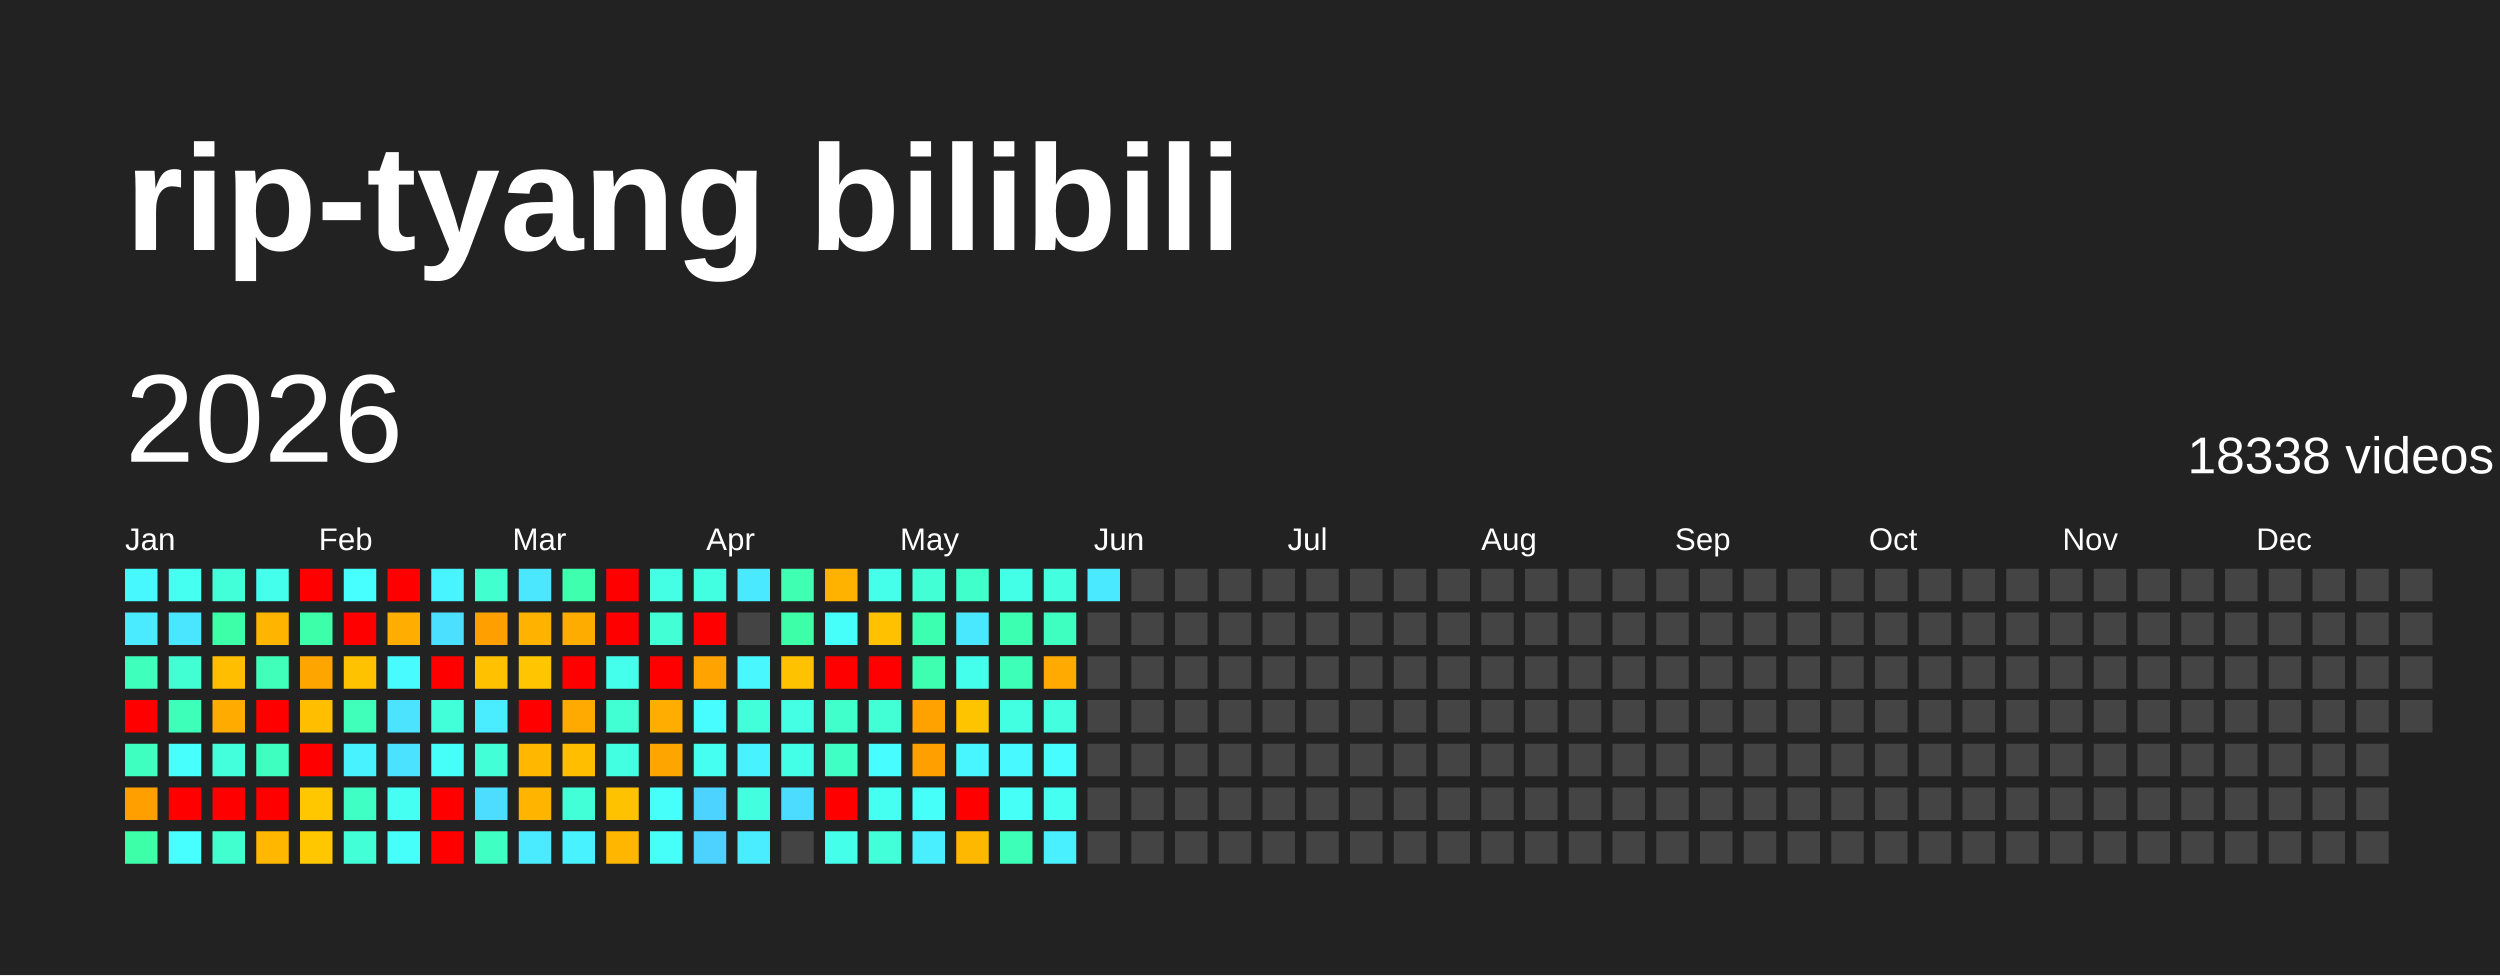
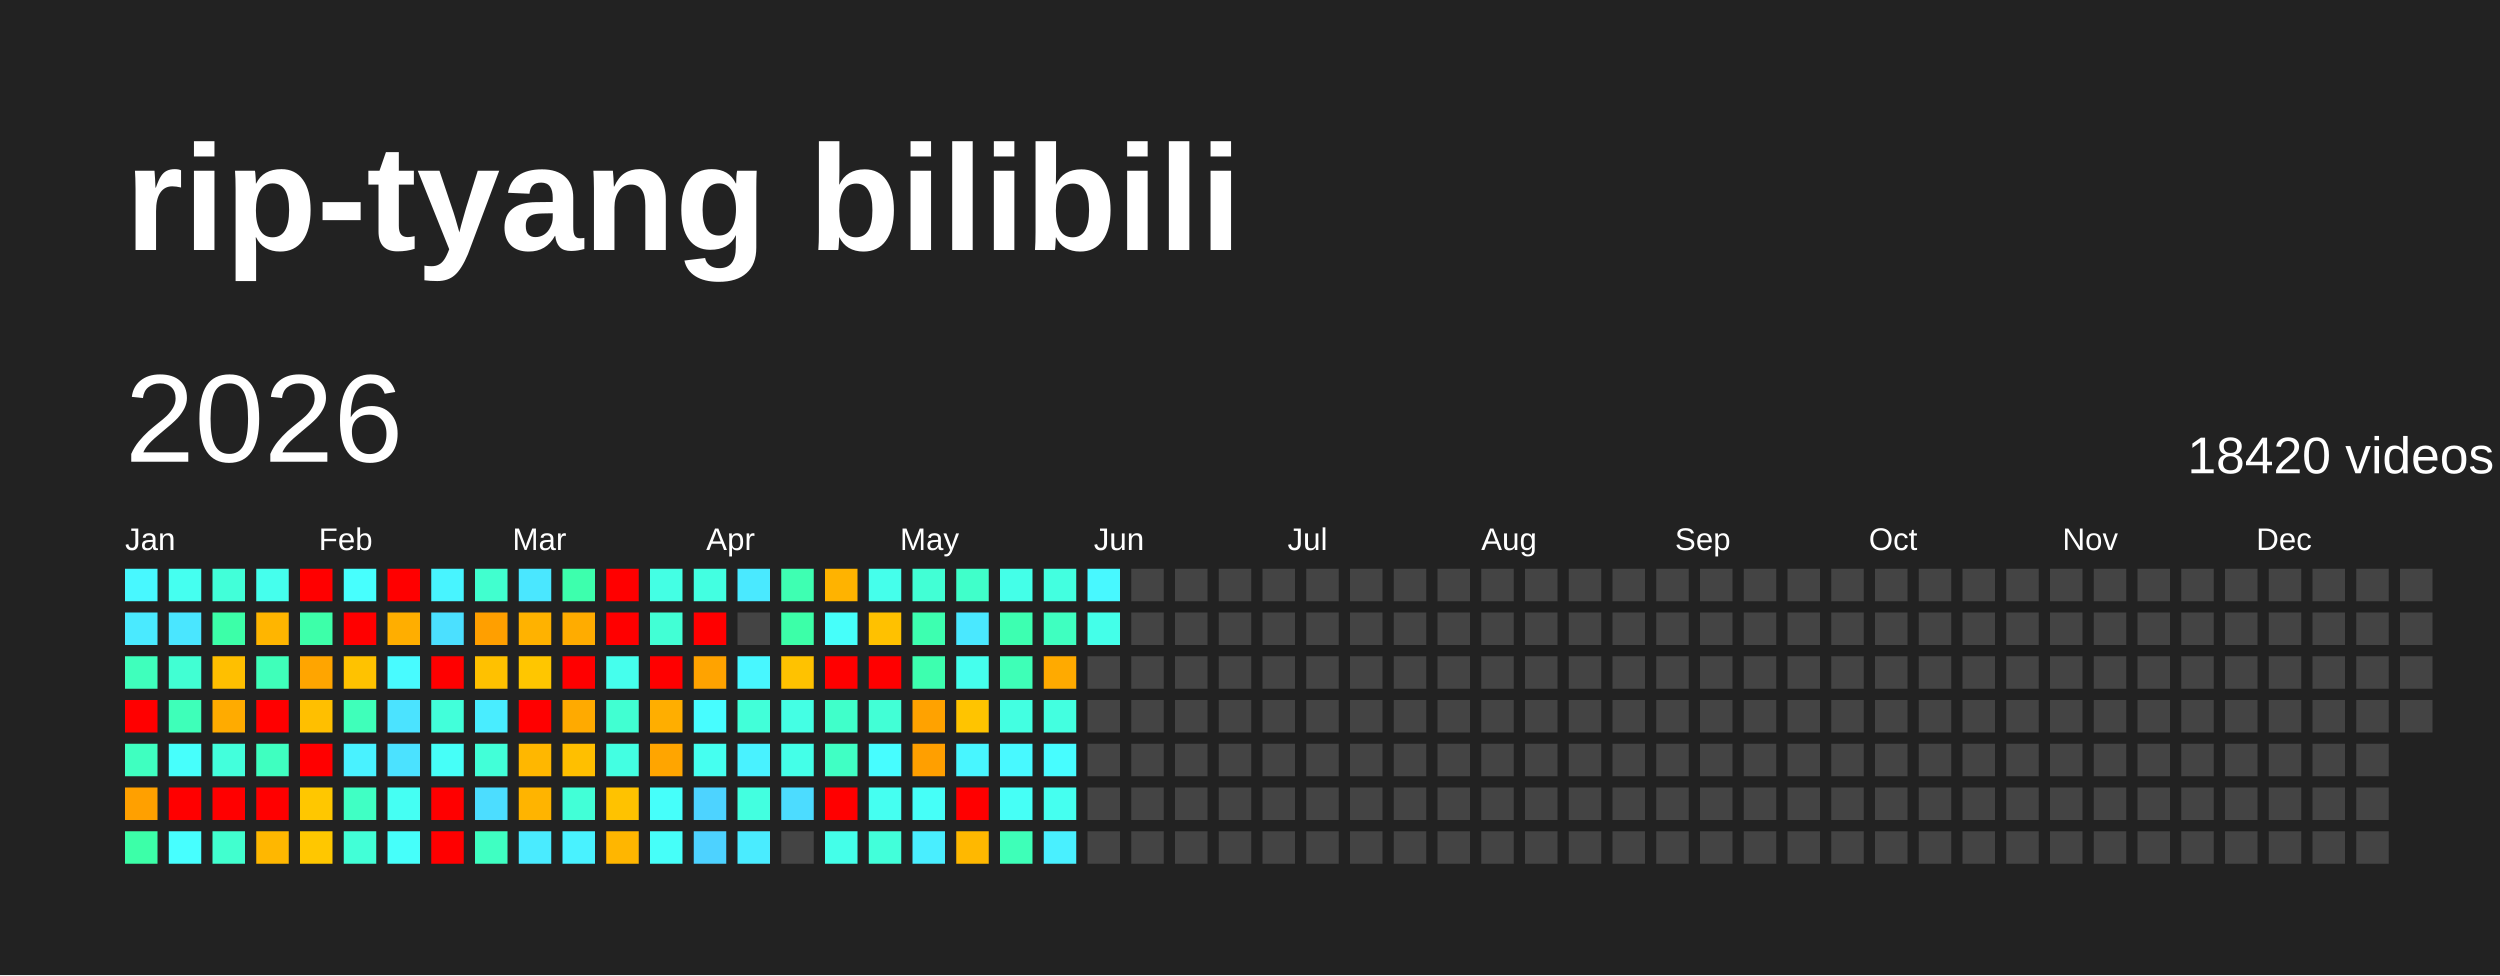
<svg xmlns="http://www.w3.org/2000/svg" baseProfile="full" height="78mm" version="1.1" viewBox="0,0,200,78" width="200mm">
  <defs />
  <rect fill="#222222" height="78" width="200" x="0" y="0" />
  <text fill="#FFFFFF" style="font-size:12px; font-family:Arial; font-weight:bold;" x="10" y="20">rip-tyang bilibili</text>
  <text dominant-baseline="hanging" fill="#FFFFFF" style="font-size:10.0px; font-family:Arial;" x="10" y="30">2026</text>
-   <text dominant-baseline="hanging" fill="#FFFFFF" style="font-size:4.125px; font-family:Arial;" x="175" y="35">18338 videos</text>
+   <text dominant-baseline="hanging" fill="#FFFFFF" style="font-size:4.125px; font-family:Arial;" x="175" y="35">18420 videos</text>
  <text fill="#FFFFFF" style="font-size:2.5px; font-family:Arial" x="10.0" y="44">Jan</text>
  <text fill="#FFFFFF" style="font-size:2.5px; font-family:Arial" x="25.5" y="44">Feb</text>
  <text fill="#FFFFFF" style="font-size:2.5px; font-family:Arial" x="41.0" y="44">Mar</text>
  <text fill="#FFFFFF" style="font-size:2.5px; font-family:Arial" x="56.5" y="44">Apr</text>
  <text fill="#FFFFFF" style="font-size:2.5px; font-family:Arial" x="72.0" y="44">May</text>
  <text fill="#FFFFFF" style="font-size:2.5px; font-family:Arial" x="87.5" y="44">Jun</text>
  <text fill="#FFFFFF" style="font-size:2.5px; font-family:Arial" x="103.0" y="44">Jul</text>
  <text fill="#FFFFFF" style="font-size:2.5px; font-family:Arial" x="118.5" y="44">Aug</text>
  <text fill="#FFFFFF" style="font-size:2.5px; font-family:Arial" x="134.0" y="44">Sep</text>
  <text fill="#FFFFFF" style="font-size:2.5px; font-family:Arial" x="149.5" y="44">Oct</text>
  <text fill="#FFFFFF" style="font-size:2.5px; font-family:Arial" x="165.0" y="44">Nov</text>
  <text fill="#FFFFFF" style="font-size:2.5px; font-family:Arial" x="180.5" y="44">Dec</text>
  <rect fill="#48f8ff" height="2.6" width="2.6" x="10.0" y="45.5" />
  <rect fill="#4aeaff" height="2.6" width="2.6" x="10.0" y="49.0" />
  <rect fill="#3fffbc" height="2.6" width="2.6" x="10.0" y="52.5" />
  <rect fill="red" height="2.6" width="2.6" x="10.0" y="56.0" />
  <rect fill="#3fffc0" height="2.6" width="2.6" x="10.0" y="59.5" />
  <rect fill="#ffa000" height="2.6" width="2.6" x="10.0" y="63.0" />
  <rect fill="#3cffa8" height="2.6" width="2.6" x="10.0" y="66.5" />
  <rect fill="#45fff0" height="2.6" width="2.6" x="13.5" y="45.5" />
  <rect fill="#4ae6ff" height="2.6" width="2.6" x="13.5" y="49.0" />
  <rect fill="#41ffd3" height="2.6" width="2.6" x="13.5" y="52.5" />
  <rect fill="#3effb9" height="2.6" width="2.6" x="13.5" y="56.0" />
  <rect fill="#47fffc" height="2.6" width="2.6" x="13.5" y="59.5" />
  <rect fill="red" height="2.6" width="2.6" x="13.5" y="63.0" />
  <rect fill="#47ffff" height="2.6" width="2.6" x="13.5" y="66.5" />
  <rect fill="#42ffd9" height="2.6" width="2.6" x="17.0" y="45.5" />
  <rect fill="#3cffa8" height="2.6" width="2.6" x="17.0" y="49.0" />
  <rect fill="#ffbf00" height="2.6" width="2.6" x="17.0" y="52.5" />
  <rect fill="#ffab00" height="2.6" width="2.6" x="17.0" y="56.0" />
  <rect fill="#43ffdc" height="2.6" width="2.6" x="17.0" y="59.5" />
  <rect fill="red" height="2.6" width="2.6" x="17.0" y="63.0" />
  <rect fill="#41ffcf" height="2.6" width="2.6" x="17.0" y="66.5" />
  <rect fill="#45ffed" height="2.6" width="2.6" x="20.5" y="45.5" />
  <rect fill="#ffb500" height="2.6" width="2.6" x="20.5" y="49.0" />
  <rect fill="#3fffba" height="2.6" width="2.6" x="20.5" y="52.5" />
  <rect fill="red" height="2.6" width="2.6" x="20.5" y="56.0" />
  <rect fill="#3fffc0" height="2.6" width="2.6" x="20.5" y="59.5" />
  <rect fill="red" height="2.6" width="2.6" x="20.5" y="63.0" />
  <rect fill="#ffb700" height="2.6" width="2.6" x="20.5" y="66.5" />
  <rect fill="red" height="2.6" width="2.6" x="24.0" y="45.5" />
  <rect fill="#3dffa9" height="2.6" width="2.6" x="24.0" y="49.0" />
  <rect fill="#ffa500" height="2.6" width="2.6" x="24.0" y="52.5" />
  <rect fill="#ffbf00" height="2.6" width="2.6" x="24.0" y="56.0" />
  <rect fill="red" height="2.6" width="2.6" x="24.0" y="59.5" />
  <rect fill="#ffc700" height="2.6" width="2.6" x="24.0" y="63.0" />
  <rect fill="#ffc700" height="2.6" width="2.6" x="24.0" y="66.5" />
  <rect fill="#47fffe" height="2.6" width="2.6" x="27.5" y="45.5" />
  <rect fill="red" height="2.6" width="2.6" x="27.5" y="49.0" />
  <rect fill="#ffc200" height="2.6" width="2.6" x="27.5" y="52.5" />
  <rect fill="#3fffba" height="2.6" width="2.6" x="27.5" y="56.0" />
  <rect fill="#49f2ff" height="2.6" width="2.6" x="27.5" y="59.5" />
  <rect fill="#40ffc4" height="2.6" width="2.6" x="27.5" y="63.0" />
  <rect fill="#42ffd7" height="2.6" width="2.6" x="27.5" y="66.5" />
  <rect fill="red" height="2.6" width="2.6" x="31.0" y="45.5" />
  <rect fill="#ffae00" height="2.6" width="2.6" x="31.0" y="49.0" />
  <rect fill="#48fbff" height="2.6" width="2.6" x="31.0" y="52.5" />
  <rect fill="#4be3ff" height="2.6" width="2.6" x="31.0" y="56.0" />
  <rect fill="#4be2ff" height="2.6" width="2.6" x="31.0" y="59.5" />
  <rect fill="#45fff3" height="2.6" width="2.6" x="31.0" y="63.0" />
  <rect fill="#46fffa" height="2.6" width="2.6" x="31.0" y="66.5" />
  <rect fill="#48f4ff" height="2.6" width="2.6" x="34.5" y="45.5" />
  <rect fill="#4be0ff" height="2.6" width="2.6" x="34.5" y="49.0" />
  <rect fill="red" height="2.6" width="2.6" x="34.5" y="52.5" />
  <rect fill="#42ffda" height="2.6" width="2.6" x="34.5" y="56.0" />
  <rect fill="#46fff8" height="2.6" width="2.6" x="34.5" y="59.5" />
  <rect fill="red" height="2.6" width="2.6" x="34.5" y="63.0" />
  <rect fill="red" height="2.6" width="2.6" x="34.5" y="66.5" />
  <rect fill="#41ffcf" height="2.6" width="2.6" x="38.0" y="45.5" />
  <rect fill="#ff9f00" height="2.6" width="2.6" x="38.0" y="49.0" />
  <rect fill="#ffc100" height="2.6" width="2.6" x="38.0" y="52.5" />
  <rect fill="#49edff" height="2.6" width="2.6" x="38.0" y="56.0" />
  <rect fill="#42ffd8" height="2.6" width="2.6" x="38.0" y="59.5" />
  <rect fill="#4cddff" height="2.6" width="2.6" x="38.0" y="63.0" />
  <rect fill="#3fffc2" height="2.6" width="2.6" x="38.0" y="66.5" />
  <rect fill="#4ae7ff" height="2.6" width="2.6" x="41.5" y="45.5" />
  <rect fill="#ffb200" height="2.6" width="2.6" x="41.5" y="49.0" />
  <rect fill="#ffc600" height="2.6" width="2.6" x="41.5" y="52.5" />
  <rect fill="red" height="2.6" width="2.6" x="41.5" y="56.0" />
  <rect fill="#ffb700" height="2.6" width="2.6" x="41.5" y="59.5" />
  <rect fill="#ffb400" height="2.6" width="2.6" x="41.5" y="63.0" />
  <rect fill="#4aebff" height="2.6" width="2.6" x="41.5" y="66.5" />
  <rect fill="#3dffad" height="2.6" width="2.6" x="45.0" y="45.5" />
  <rect fill="#ffac00" height="2.6" width="2.6" x="45.0" y="49.0" />
  <rect fill="red" height="2.6" width="2.6" x="45.0" y="52.5" />
  <rect fill="#ffaa00" height="2.6" width="2.6" x="45.0" y="56.0" />
  <rect fill="#ffbf00" height="2.6" width="2.6" x="45.0" y="59.5" />
  <rect fill="#42ffd7" height="2.6" width="2.6" x="45.0" y="63.0" />
  <rect fill="#49f2ff" height="2.6" width="2.6" x="45.0" y="66.5" />
  <rect fill="red" height="2.6" width="2.6" x="48.5" y="45.5" />
  <rect fill="red" height="2.6" width="2.6" x="48.5" y="49.0" />
  <rect fill="#45ffed" height="2.6" width="2.6" x="48.5" y="52.5" />
  <rect fill="#41ffd2" height="2.6" width="2.6" x="48.5" y="56.0" />
  <rect fill="#43ffe2" height="2.6" width="2.6" x="48.5" y="59.5" />
  <rect fill="#ffc200" height="2.6" width="2.6" x="48.5" y="63.0" />
  <rect fill="#ffb600" height="2.6" width="2.6" x="48.5" y="66.5" />
  <rect fill="#44ffe4" height="2.6" width="2.6" x="52.0" y="45.5" />
  <rect fill="#42ffd5" height="2.6" width="2.6" x="52.0" y="49.0" />
  <rect fill="red" height="2.6" width="2.6" x="52.0" y="52.5" />
  <rect fill="#ffae00" height="2.6" width="2.6" x="52.0" y="56.0" />
  <rect fill="#ffa500" height="2.6" width="2.6" x="52.0" y="59.5" />
  <rect fill="#46fffa" height="2.6" width="2.6" x="52.0" y="63.0" />
  <rect fill="#46fff9" height="2.6" width="2.6" x="52.0" y="66.5" />
  <rect fill="#43ffe1" height="2.6" width="2.6" x="55.5" y="45.5" />
  <rect fill="red" height="2.6" width="2.6" x="55.5" y="49.0" />
  <rect fill="#ffa300" height="2.6" width="2.6" x="55.5" y="52.5" />
  <rect fill="#47fdff" height="2.6" width="2.6" x="55.5" y="56.0" />
  <rect fill="#45fff0" height="2.6" width="2.6" x="55.5" y="59.5" />
  <rect fill="#4dd3ff" height="2.6" width="2.6" x="55.5" y="63.0" />
  <rect fill="#4dd2ff" height="2.6" width="2.6" x="55.5" y="66.5" />
  <rect fill="#4ae9ff" height="2.6" width="2.6" x="59.0" y="45.5" />
  <rect fill="#444444" height="2.6" width="2.6" x="59.0" y="49.0" />
  <rect fill="#48f7ff" height="2.6" width="2.6" x="59.0" y="52.5" />
  <rect fill="#42ffd9" height="2.6" width="2.6" x="59.0" y="56.0" />
  <rect fill="#49f2ff" height="2.6" width="2.6" x="59.0" y="59.5" />
  <rect fill="#43ffe0" height="2.6" width="2.6" x="59.0" y="63.0" />
  <rect fill="#4aecff" height="2.6" width="2.6" x="59.0" y="66.5" />
  <rect fill="#3effb2" height="2.6" width="2.6" x="62.5" y="45.5" />
  <rect fill="#3cffa8" height="2.6" width="2.6" x="62.5" y="49.0" />
  <rect fill="#ffc200" height="2.6" width="2.6" x="62.5" y="52.5" />
  <rect fill="#44ffe4" height="2.6" width="2.6" x="62.5" y="56.0" />
  <rect fill="#44ffe8" height="2.6" width="2.6" x="62.5" y="59.5" />
  <rect fill="#4cdcff" height="2.6" width="2.6" x="62.5" y="63.0" />
  <rect fill="#444444" height="2.6" width="2.6" x="62.5" y="66.5" />
  <rect fill="#ffb300" height="2.6" width="2.6" x="66.0" y="45.5" />
  <rect fill="#46fffa" height="2.6" width="2.6" x="66.0" y="49.0" />
  <rect fill="red" height="2.6" width="2.6" x="66.0" y="52.5" />
  <rect fill="#40ffca" height="2.6" width="2.6" x="66.0" y="56.0" />
  <rect fill="#40ffc4" height="2.6" width="2.6" x="66.0" y="59.5" />
  <rect fill="red" height="2.6" width="2.6" x="66.0" y="63.0" />
  <rect fill="#44ffe9" height="2.6" width="2.6" x="66.0" y="66.5" />
  <rect fill="#45ffeb" height="2.6" width="2.6" x="69.5" y="45.5" />
  <rect fill="#ffc100" height="2.6" width="2.6" x="69.5" y="49.0" />
  <rect fill="red" height="2.6" width="2.6" x="69.5" y="52.5" />
  <rect fill="#42ffd6" height="2.6" width="2.6" x="69.5" y="56.0" />
  <rect fill="#47fdff" height="2.6" width="2.6" x="69.5" y="59.5" />
  <rect fill="#45fff1" height="2.6" width="2.6" x="69.5" y="63.0" />
  <rect fill="#42ffda" height="2.6" width="2.6" x="69.5" y="66.5" />
  <rect fill="#42ffd5" height="2.6" width="2.6" x="73.0" y="45.5" />
  <rect fill="#3dffb0" height="2.6" width="2.6" x="73.0" y="49.0" />
  <rect fill="#3dffaf" height="2.6" width="2.6" x="73.0" y="52.5" />
  <rect fill="#ffa200" height="2.6" width="2.6" x="73.0" y="56.0" />
  <rect fill="#ff9f00" height="2.6" width="2.6" x="73.0" y="59.5" />
  <rect fill="#46fff8" height="2.6" width="2.6" x="73.0" y="63.0" />
  <rect fill="#49eeff" height="2.6" width="2.6" x="73.0" y="66.5" />
  <rect fill="#40ffca" height="2.6" width="2.6" x="76.5" y="45.5" />
  <rect fill="#4ae8ff" height="2.6" width="2.6" x="76.5" y="49.0" />
  <rect fill="#45ffed" height="2.6" width="2.6" x="76.5" y="52.5" />
  <rect fill="#ffc400" height="2.6" width="2.6" x="76.5" y="56.0" />
  <rect fill="#48f6ff" height="2.6" width="2.6" x="76.5" y="59.5" />
  <rect fill="red" height="2.6" width="2.6" x="76.5" y="63.0" />
  <rect fill="#ffb800" height="2.6" width="2.6" x="76.5" y="66.5" />
  <rect fill="#44ffe8" height="2.6" width="2.6" x="80.0" y="45.5" />
  <rect fill="#3dffb1" height="2.6" width="2.6" x="80.0" y="49.0" />
  <rect fill="#3effb7" height="2.6" width="2.6" x="80.0" y="52.5" />
  <rect fill="#43ffe1" height="2.6" width="2.6" x="80.0" y="56.0" />
  <rect fill="#48f9ff" height="2.6" width="2.6" x="80.0" y="59.5" />
  <rect fill="#46fff6" height="2.6" width="2.6" x="80.0" y="63.0" />
  <rect fill="#3effb8" height="2.6" width="2.6" x="80.0" y="66.5" />
  <rect fill="#43ffe0" height="2.6" width="2.6" x="83.5" y="45.5" />
  <rect fill="#3fffc0" height="2.6" width="2.6" x="83.5" y="49.0" />
  <rect fill="#ffaa00" height="2.6" width="2.6" x="83.5" y="52.5" />
  <rect fill="#43ffe0" height="2.6" width="2.6" x="83.5" y="56.0" />
  <rect fill="#47fdff" height="2.6" width="2.6" x="83.5" y="59.5" />
  <rect fill="#45fff0" height="2.6" width="2.6" x="83.5" y="63.0" />
  <rect fill="#49f0ff" height="2.6" width="2.6" x="83.5" y="66.5" />
-   <rect fill="#4ae9ff" height="2.6" width="2.6" x="87.0" y="45.5" />
-   <rect fill="#444444" height="2.6" width="2.6" x="87.0" y="49.0" />
+   <rect fill="#48f8ff" height="2.6" width="2.6" x="87.0" y="45.5" />
+   <rect fill="#44ffe9" height="2.6" width="2.6" x="87.0" y="49.0" />
  <rect fill="#444444" height="2.6" width="2.6" x="87.0" y="52.5" />
  <rect fill="#444444" height="2.6" width="2.6" x="87.0" y="56.0" />
  <rect fill="#444444" height="2.6" width="2.6" x="87.0" y="59.5" />
  <rect fill="#444444" height="2.6" width="2.6" x="87.0" y="63.0" />
  <rect fill="#444444" height="2.6" width="2.6" x="87.0" y="66.5" />
  <rect fill="#444444" height="2.6" width="2.6" x="90.5" y="45.5" />
  <rect fill="#444444" height="2.6" width="2.6" x="90.5" y="49.0" />
  <rect fill="#444444" height="2.6" width="2.6" x="90.5" y="52.5" />
  <rect fill="#444444" height="2.6" width="2.6" x="90.5" y="56.0" />
  <rect fill="#444444" height="2.6" width="2.6" x="90.5" y="59.5" />
  <rect fill="#444444" height="2.6" width="2.6" x="90.5" y="63.0" />
  <rect fill="#444444" height="2.6" width="2.6" x="90.5" y="66.5" />
  <rect fill="#444444" height="2.6" width="2.6" x="94.0" y="45.5" />
  <rect fill="#444444" height="2.6" width="2.6" x="94.0" y="49.0" />
  <rect fill="#444444" height="2.6" width="2.6" x="94.0" y="52.5" />
  <rect fill="#444444" height="2.6" width="2.6" x="94.0" y="56.0" />
  <rect fill="#444444" height="2.6" width="2.6" x="94.0" y="59.5" />
  <rect fill="#444444" height="2.6" width="2.6" x="94.0" y="63.0" />
  <rect fill="#444444" height="2.6" width="2.6" x="94.0" y="66.5" />
  <rect fill="#444444" height="2.6" width="2.6" x="97.5" y="45.5" />
  <rect fill="#444444" height="2.6" width="2.6" x="97.5" y="49.0" />
  <rect fill="#444444" height="2.6" width="2.6" x="97.5" y="52.5" />
  <rect fill="#444444" height="2.6" width="2.6" x="97.5" y="56.0" />
  <rect fill="#444444" height="2.6" width="2.6" x="97.5" y="59.5" />
  <rect fill="#444444" height="2.6" width="2.6" x="97.5" y="63.0" />
  <rect fill="#444444" height="2.6" width="2.6" x="97.5" y="66.5" />
  <rect fill="#444444" height="2.6" width="2.6" x="101.0" y="45.5" />
  <rect fill="#444444" height="2.6" width="2.6" x="101.0" y="49.0" />
  <rect fill="#444444" height="2.6" width="2.6" x="101.0" y="52.5" />
  <rect fill="#444444" height="2.6" width="2.6" x="101.0" y="56.0" />
  <rect fill="#444444" height="2.6" width="2.6" x="101.0" y="59.5" />
  <rect fill="#444444" height="2.6" width="2.6" x="101.0" y="63.0" />
  <rect fill="#444444" height="2.6" width="2.6" x="101.0" y="66.5" />
  <rect fill="#444444" height="2.6" width="2.6" x="104.5" y="45.5" />
  <rect fill="#444444" height="2.6" width="2.6" x="104.5" y="49.0" />
  <rect fill="#444444" height="2.6" width="2.6" x="104.5" y="52.5" />
  <rect fill="#444444" height="2.6" width="2.6" x="104.5" y="56.0" />
  <rect fill="#444444" height="2.6" width="2.6" x="104.5" y="59.5" />
  <rect fill="#444444" height="2.6" width="2.6" x="104.5" y="63.0" />
  <rect fill="#444444" height="2.6" width="2.6" x="104.5" y="66.5" />
  <rect fill="#444444" height="2.6" width="2.6" x="108.0" y="45.5" />
  <rect fill="#444444" height="2.6" width="2.6" x="108.0" y="49.0" />
  <rect fill="#444444" height="2.6" width="2.6" x="108.0" y="52.5" />
  <rect fill="#444444" height="2.6" width="2.6" x="108.0" y="56.0" />
  <rect fill="#444444" height="2.6" width="2.6" x="108.0" y="59.5" />
  <rect fill="#444444" height="2.6" width="2.6" x="108.0" y="63.0" />
  <rect fill="#444444" height="2.6" width="2.6" x="108.0" y="66.5" />
  <rect fill="#444444" height="2.6" width="2.6" x="111.5" y="45.5" />
  <rect fill="#444444" height="2.6" width="2.6" x="111.5" y="49.0" />
  <rect fill="#444444" height="2.6" width="2.6" x="111.5" y="52.5" />
  <rect fill="#444444" height="2.6" width="2.6" x="111.5" y="56.0" />
  <rect fill="#444444" height="2.6" width="2.6" x="111.5" y="59.5" />
  <rect fill="#444444" height="2.6" width="2.6" x="111.5" y="63.0" />
  <rect fill="#444444" height="2.6" width="2.6" x="111.5" y="66.5" />
  <rect fill="#444444" height="2.6" width="2.6" x="115.0" y="45.5" />
  <rect fill="#444444" height="2.6" width="2.6" x="115.0" y="49.0" />
  <rect fill="#444444" height="2.6" width="2.6" x="115.0" y="52.5" />
  <rect fill="#444444" height="2.6" width="2.6" x="115.0" y="56.0" />
  <rect fill="#444444" height="2.6" width="2.6" x="115.0" y="59.5" />
  <rect fill="#444444" height="2.6" width="2.6" x="115.0" y="63.0" />
  <rect fill="#444444" height="2.6" width="2.6" x="115.0" y="66.5" />
  <rect fill="#444444" height="2.6" width="2.6" x="118.5" y="45.5" />
  <rect fill="#444444" height="2.6" width="2.6" x="118.5" y="49.0" />
  <rect fill="#444444" height="2.6" width="2.6" x="118.5" y="52.5" />
  <rect fill="#444444" height="2.6" width="2.6" x="118.5" y="56.0" />
  <rect fill="#444444" height="2.6" width="2.6" x="118.5" y="59.5" />
  <rect fill="#444444" height="2.6" width="2.6" x="118.5" y="63.0" />
  <rect fill="#444444" height="2.6" width="2.6" x="118.5" y="66.5" />
  <rect fill="#444444" height="2.6" width="2.6" x="122.0" y="45.5" />
  <rect fill="#444444" height="2.6" width="2.6" x="122.0" y="49.0" />
  <rect fill="#444444" height="2.6" width="2.6" x="122.0" y="52.5" />
  <rect fill="#444444" height="2.6" width="2.6" x="122.0" y="56.0" />
  <rect fill="#444444" height="2.6" width="2.6" x="122.0" y="59.5" />
  <rect fill="#444444" height="2.6" width="2.6" x="122.0" y="63.0" />
  <rect fill="#444444" height="2.6" width="2.6" x="122.0" y="66.5" />
  <rect fill="#444444" height="2.6" width="2.6" x="125.5" y="45.5" />
  <rect fill="#444444" height="2.6" width="2.6" x="125.5" y="49.0" />
  <rect fill="#444444" height="2.6" width="2.6" x="125.5" y="52.5" />
  <rect fill="#444444" height="2.6" width="2.6" x="125.5" y="56.0" />
  <rect fill="#444444" height="2.6" width="2.6" x="125.5" y="59.5" />
  <rect fill="#444444" height="2.6" width="2.6" x="125.5" y="63.0" />
  <rect fill="#444444" height="2.6" width="2.6" x="125.5" y="66.5" />
  <rect fill="#444444" height="2.6" width="2.6" x="129.0" y="45.5" />
  <rect fill="#444444" height="2.6" width="2.6" x="129.0" y="49.0" />
  <rect fill="#444444" height="2.6" width="2.6" x="129.0" y="52.5" />
  <rect fill="#444444" height="2.6" width="2.6" x="129.0" y="56.0" />
  <rect fill="#444444" height="2.6" width="2.6" x="129.0" y="59.5" />
  <rect fill="#444444" height="2.6" width="2.6" x="129.0" y="63.0" />
  <rect fill="#444444" height="2.6" width="2.6" x="129.0" y="66.5" />
  <rect fill="#444444" height="2.6" width="2.6" x="132.5" y="45.5" />
  <rect fill="#444444" height="2.6" width="2.6" x="132.5" y="49.0" />
  <rect fill="#444444" height="2.6" width="2.6" x="132.5" y="52.5" />
  <rect fill="#444444" height="2.6" width="2.6" x="132.5" y="56.0" />
  <rect fill="#444444" height="2.6" width="2.6" x="132.5" y="59.5" />
  <rect fill="#444444" height="2.6" width="2.6" x="132.5" y="63.0" />
  <rect fill="#444444" height="2.6" width="2.6" x="132.5" y="66.5" />
  <rect fill="#444444" height="2.6" width="2.6" x="136.0" y="45.5" />
  <rect fill="#444444" height="2.6" width="2.6" x="136.0" y="49.0" />
  <rect fill="#444444" height="2.6" width="2.6" x="136.0" y="52.5" />
  <rect fill="#444444" height="2.6" width="2.6" x="136.0" y="56.0" />
  <rect fill="#444444" height="2.6" width="2.6" x="136.0" y="59.5" />
  <rect fill="#444444" height="2.6" width="2.6" x="136.0" y="63.0" />
  <rect fill="#444444" height="2.6" width="2.6" x="136.0" y="66.5" />
  <rect fill="#444444" height="2.6" width="2.6" x="139.5" y="45.5" />
  <rect fill="#444444" height="2.6" width="2.6" x="139.5" y="49.0" />
  <rect fill="#444444" height="2.6" width="2.6" x="139.5" y="52.5" />
  <rect fill="#444444" height="2.6" width="2.6" x="139.5" y="56.0" />
  <rect fill="#444444" height="2.6" width="2.6" x="139.5" y="59.5" />
  <rect fill="#444444" height="2.6" width="2.6" x="139.5" y="63.0" />
  <rect fill="#444444" height="2.6" width="2.6" x="139.5" y="66.5" />
  <rect fill="#444444" height="2.6" width="2.6" x="143.0" y="45.5" />
  <rect fill="#444444" height="2.6" width="2.6" x="143.0" y="49.0" />
  <rect fill="#444444" height="2.6" width="2.6" x="143.0" y="52.5" />
  <rect fill="#444444" height="2.6" width="2.6" x="143.0" y="56.0" />
  <rect fill="#444444" height="2.6" width="2.6" x="143.0" y="59.5" />
  <rect fill="#444444" height="2.6" width="2.6" x="143.0" y="63.0" />
  <rect fill="#444444" height="2.6" width="2.6" x="143.0" y="66.5" />
  <rect fill="#444444" height="2.6" width="2.6" x="146.5" y="45.5" />
  <rect fill="#444444" height="2.6" width="2.6" x="146.5" y="49.0" />
  <rect fill="#444444" height="2.6" width="2.6" x="146.5" y="52.5" />
  <rect fill="#444444" height="2.6" width="2.6" x="146.5" y="56.0" />
  <rect fill="#444444" height="2.6" width="2.6" x="146.5" y="59.5" />
  <rect fill="#444444" height="2.6" width="2.6" x="146.5" y="63.0" />
  <rect fill="#444444" height="2.6" width="2.6" x="146.5" y="66.5" />
  <rect fill="#444444" height="2.6" width="2.6" x="150.0" y="45.5" />
  <rect fill="#444444" height="2.6" width="2.6" x="150.0" y="49.0" />
  <rect fill="#444444" height="2.6" width="2.6" x="150.0" y="52.5" />
  <rect fill="#444444" height="2.6" width="2.6" x="150.0" y="56.0" />
  <rect fill="#444444" height="2.6" width="2.6" x="150.0" y="59.5" />
  <rect fill="#444444" height="2.6" width="2.6" x="150.0" y="63.0" />
  <rect fill="#444444" height="2.6" width="2.6" x="150.0" y="66.5" />
  <rect fill="#444444" height="2.6" width="2.6" x="153.5" y="45.5" />
  <rect fill="#444444" height="2.6" width="2.6" x="153.5" y="49.0" />
  <rect fill="#444444" height="2.6" width="2.6" x="153.5" y="52.5" />
  <rect fill="#444444" height="2.6" width="2.6" x="153.5" y="56.0" />
  <rect fill="#444444" height="2.6" width="2.6" x="153.5" y="59.5" />
  <rect fill="#444444" height="2.6" width="2.6" x="153.5" y="63.0" />
  <rect fill="#444444" height="2.6" width="2.6" x="153.5" y="66.5" />
  <rect fill="#444444" height="2.6" width="2.6" x="157.0" y="45.5" />
  <rect fill="#444444" height="2.6" width="2.6" x="157.0" y="49.0" />
  <rect fill="#444444" height="2.6" width="2.6" x="157.0" y="52.5" />
  <rect fill="#444444" height="2.6" width="2.6" x="157.0" y="56.0" />
  <rect fill="#444444" height="2.6" width="2.6" x="157.0" y="59.5" />
  <rect fill="#444444" height="2.6" width="2.6" x="157.0" y="63.0" />
  <rect fill="#444444" height="2.6" width="2.6" x="157.0" y="66.5" />
  <rect fill="#444444" height="2.6" width="2.6" x="160.5" y="45.5" />
  <rect fill="#444444" height="2.6" width="2.6" x="160.5" y="49.0" />
  <rect fill="#444444" height="2.6" width="2.6" x="160.5" y="52.5" />
  <rect fill="#444444" height="2.6" width="2.6" x="160.5" y="56.0" />
  <rect fill="#444444" height="2.6" width="2.6" x="160.5" y="59.5" />
  <rect fill="#444444" height="2.6" width="2.6" x="160.5" y="63.0" />
  <rect fill="#444444" height="2.6" width="2.6" x="160.5" y="66.5" />
  <rect fill="#444444" height="2.6" width="2.6" x="164.0" y="45.5" />
  <rect fill="#444444" height="2.6" width="2.6" x="164.0" y="49.0" />
  <rect fill="#444444" height="2.6" width="2.6" x="164.0" y="52.5" />
  <rect fill="#444444" height="2.6" width="2.6" x="164.0" y="56.0" />
  <rect fill="#444444" height="2.6" width="2.6" x="164.0" y="59.5" />
  <rect fill="#444444" height="2.6" width="2.6" x="164.0" y="63.0" />
  <rect fill="#444444" height="2.6" width="2.6" x="164.0" y="66.5" />
  <rect fill="#444444" height="2.6" width="2.6" x="167.5" y="45.5" />
  <rect fill="#444444" height="2.6" width="2.6" x="167.5" y="49.0" />
  <rect fill="#444444" height="2.6" width="2.6" x="167.5" y="52.5" />
  <rect fill="#444444" height="2.6" width="2.6" x="167.5" y="56.0" />
  <rect fill="#444444" height="2.6" width="2.6" x="167.5" y="59.5" />
  <rect fill="#444444" height="2.6" width="2.6" x="167.5" y="63.0" />
  <rect fill="#444444" height="2.6" width="2.6" x="167.5" y="66.5" />
  <rect fill="#444444" height="2.6" width="2.6" x="171.0" y="45.5" />
  <rect fill="#444444" height="2.6" width="2.6" x="171.0" y="49.0" />
  <rect fill="#444444" height="2.6" width="2.6" x="171.0" y="52.5" />
  <rect fill="#444444" height="2.6" width="2.6" x="171.0" y="56.0" />
  <rect fill="#444444" height="2.6" width="2.6" x="171.0" y="59.5" />
  <rect fill="#444444" height="2.6" width="2.6" x="171.0" y="63.0" />
  <rect fill="#444444" height="2.6" width="2.6" x="171.0" y="66.5" />
  <rect fill="#444444" height="2.6" width="2.6" x="174.5" y="45.5" />
  <rect fill="#444444" height="2.6" width="2.6" x="174.5" y="49.0" />
  <rect fill="#444444" height="2.6" width="2.6" x="174.5" y="52.5" />
  <rect fill="#444444" height="2.6" width="2.6" x="174.5" y="56.0" />
  <rect fill="#444444" height="2.6" width="2.6" x="174.5" y="59.5" />
  <rect fill="#444444" height="2.6" width="2.6" x="174.5" y="63.0" />
  <rect fill="#444444" height="2.6" width="2.6" x="174.5" y="66.5" />
  <rect fill="#444444" height="2.6" width="2.6" x="178.0" y="45.5" />
  <rect fill="#444444" height="2.6" width="2.6" x="178.0" y="49.0" />
  <rect fill="#444444" height="2.6" width="2.6" x="178.0" y="52.5" />
  <rect fill="#444444" height="2.6" width="2.6" x="178.0" y="56.0" />
  <rect fill="#444444" height="2.6" width="2.6" x="178.0" y="59.5" />
  <rect fill="#444444" height="2.6" width="2.6" x="178.0" y="63.0" />
  <rect fill="#444444" height="2.6" width="2.6" x="178.0" y="66.5" />
  <rect fill="#444444" height="2.6" width="2.6" x="181.5" y="45.5" />
  <rect fill="#444444" height="2.6" width="2.6" x="181.5" y="49.0" />
  <rect fill="#444444" height="2.6" width="2.6" x="181.5" y="52.5" />
  <rect fill="#444444" height="2.6" width="2.6" x="181.5" y="56.0" />
  <rect fill="#444444" height="2.6" width="2.6" x="181.5" y="59.5" />
  <rect fill="#444444" height="2.6" width="2.6" x="181.5" y="63.0" />
  <rect fill="#444444" height="2.6" width="2.6" x="181.5" y="66.5" />
  <rect fill="#444444" height="2.6" width="2.6" x="185.0" y="45.5" />
  <rect fill="#444444" height="2.6" width="2.6" x="185.0" y="49.0" />
  <rect fill="#444444" height="2.6" width="2.6" x="185.0" y="52.5" />
  <rect fill="#444444" height="2.6" width="2.6" x="185.0" y="56.0" />
  <rect fill="#444444" height="2.6" width="2.6" x="185.0" y="59.5" />
  <rect fill="#444444" height="2.6" width="2.6" x="185.0" y="63.0" />
  <rect fill="#444444" height="2.6" width="2.6" x="185.0" y="66.5" />
  <rect fill="#444444" height="2.6" width="2.6" x="188.5" y="45.5" />
  <rect fill="#444444" height="2.6" width="2.6" x="188.5" y="49.0" />
  <rect fill="#444444" height="2.6" width="2.6" x="188.5" y="52.5" />
  <rect fill="#444444" height="2.6" width="2.6" x="188.5" y="56.0" />
  <rect fill="#444444" height="2.6" width="2.6" x="188.5" y="59.5" />
  <rect fill="#444444" height="2.6" width="2.6" x="188.5" y="63.0" />
  <rect fill="#444444" height="2.6" width="2.6" x="188.5" y="66.5" />
  <rect fill="#444444" height="2.6" width="2.6" x="192.0" y="45.5" />
  <rect fill="#444444" height="2.6" width="2.6" x="192.0" y="49.0" />
  <rect fill="#444444" height="2.6" width="2.6" x="192.0" y="52.5" />
  <rect fill="#444444" height="2.6" width="2.6" x="192.0" y="56.0" />
</svg>
